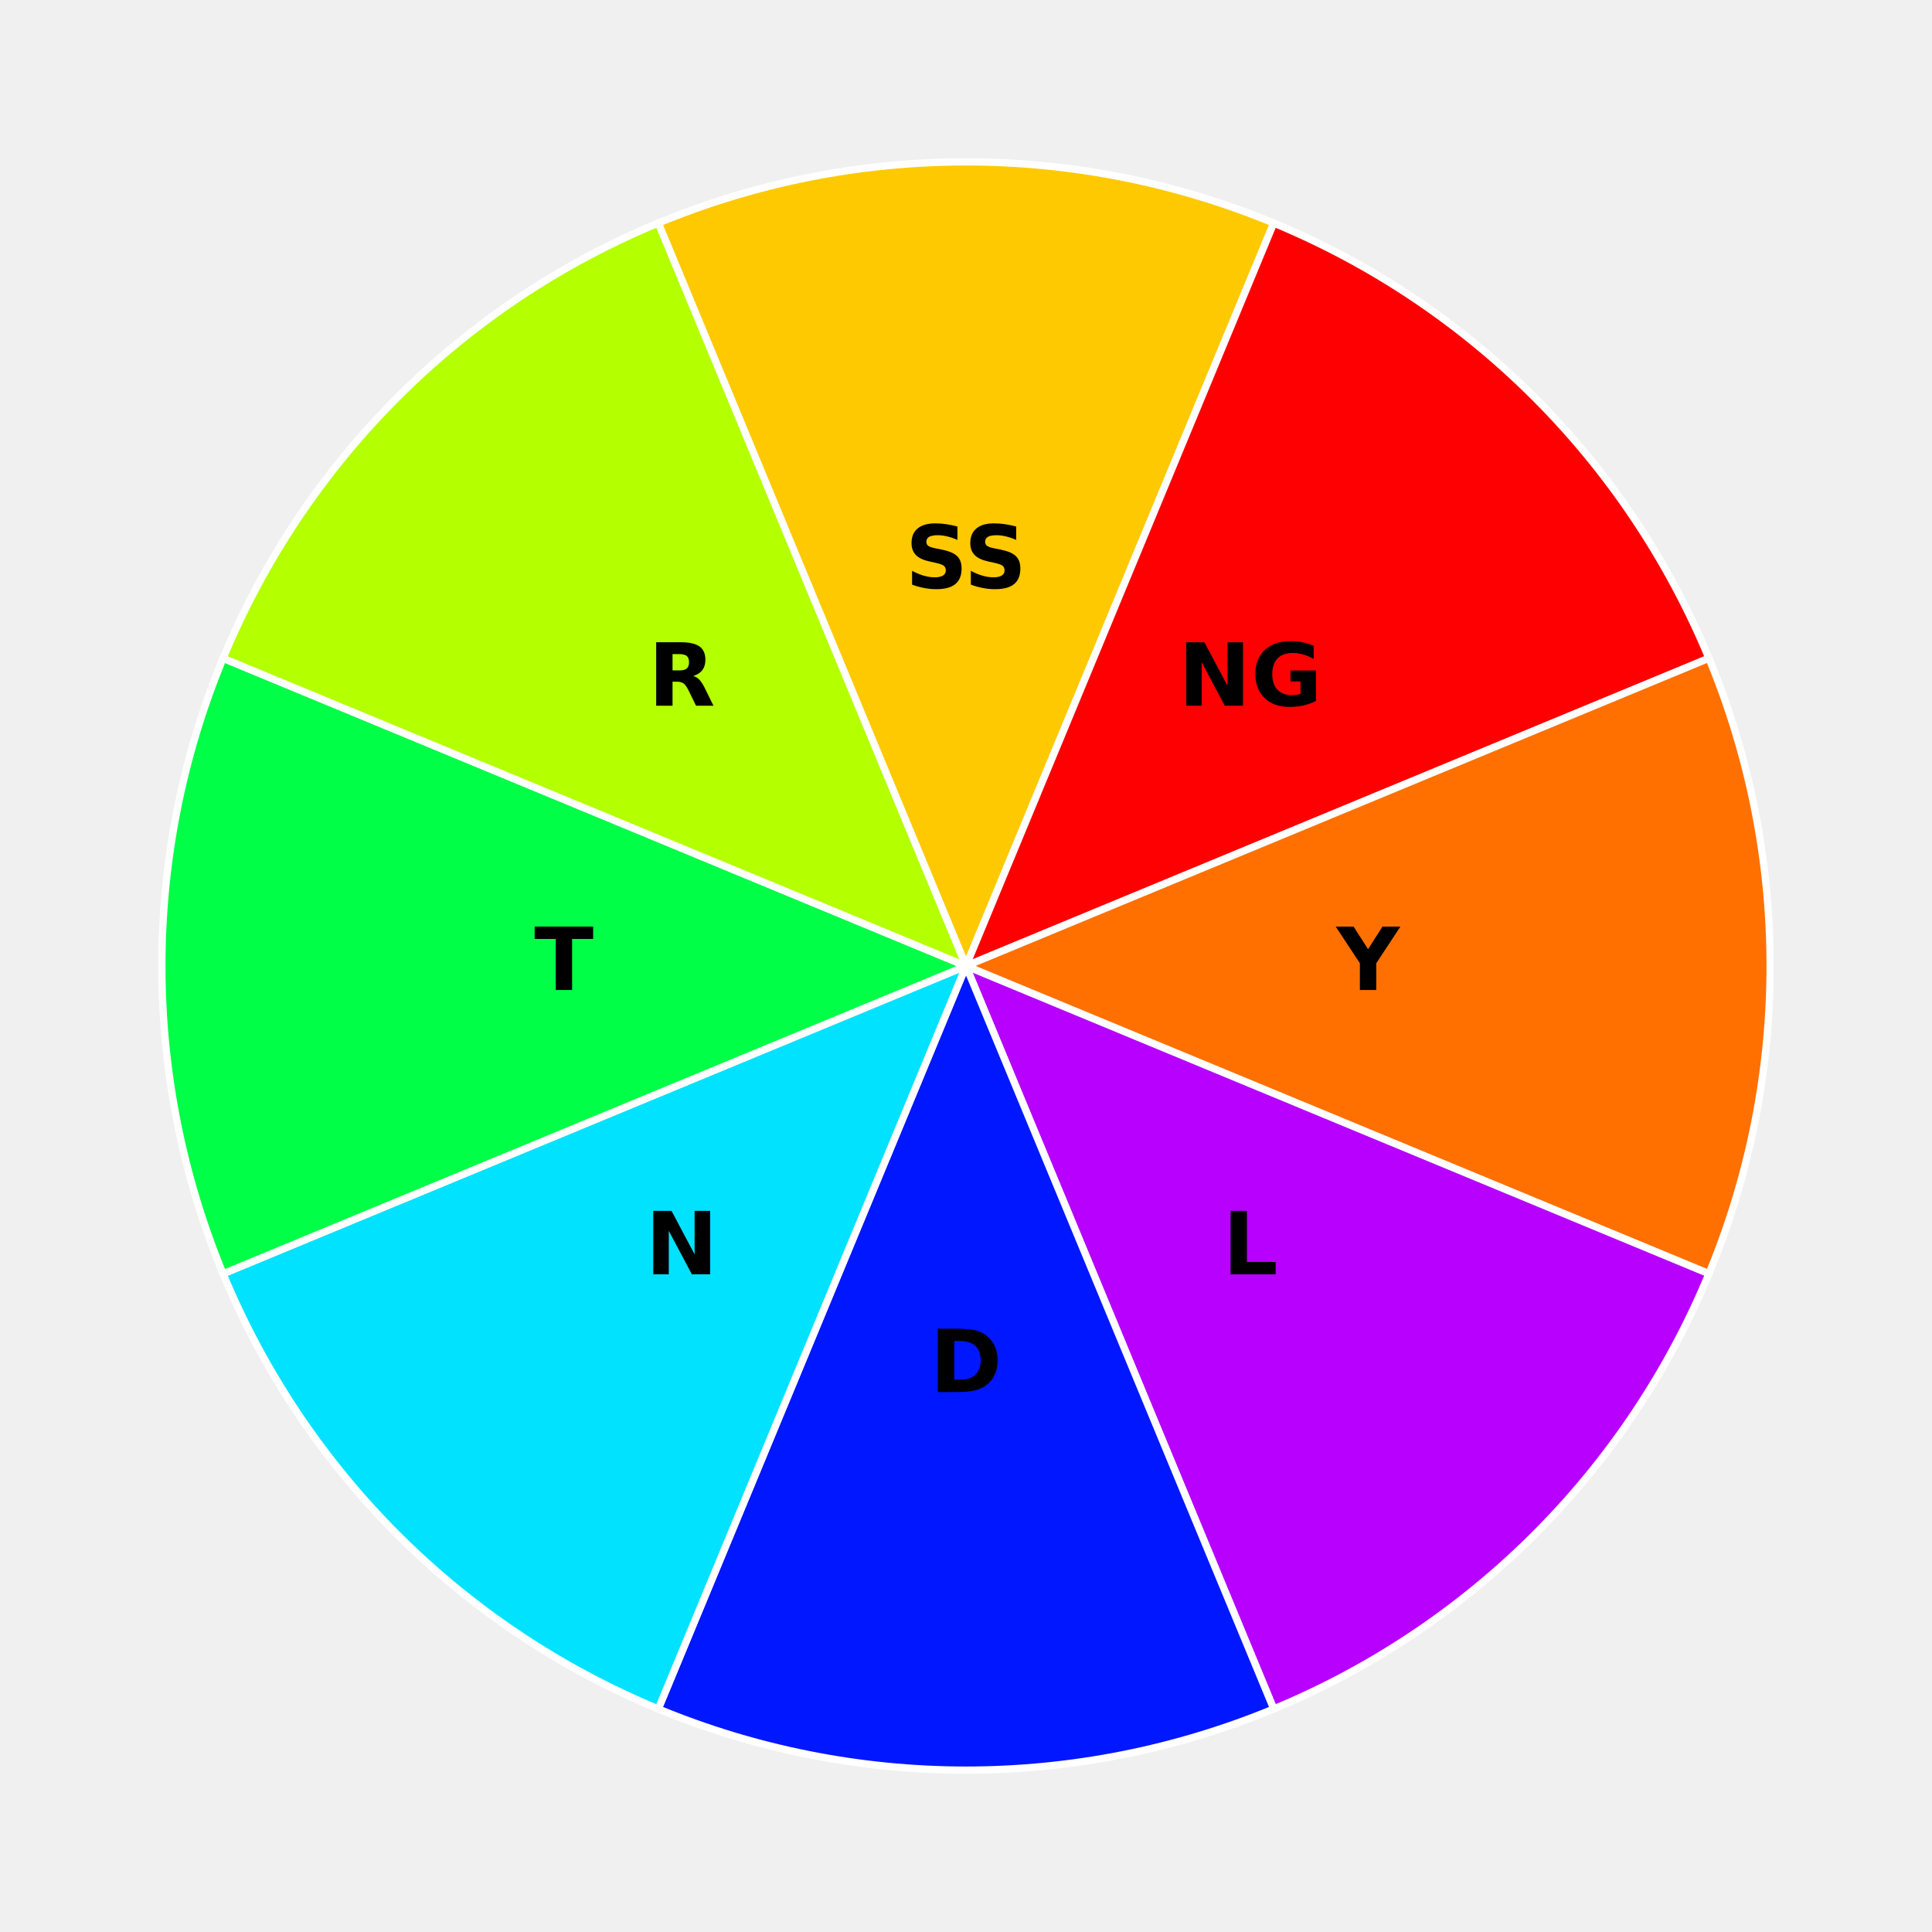
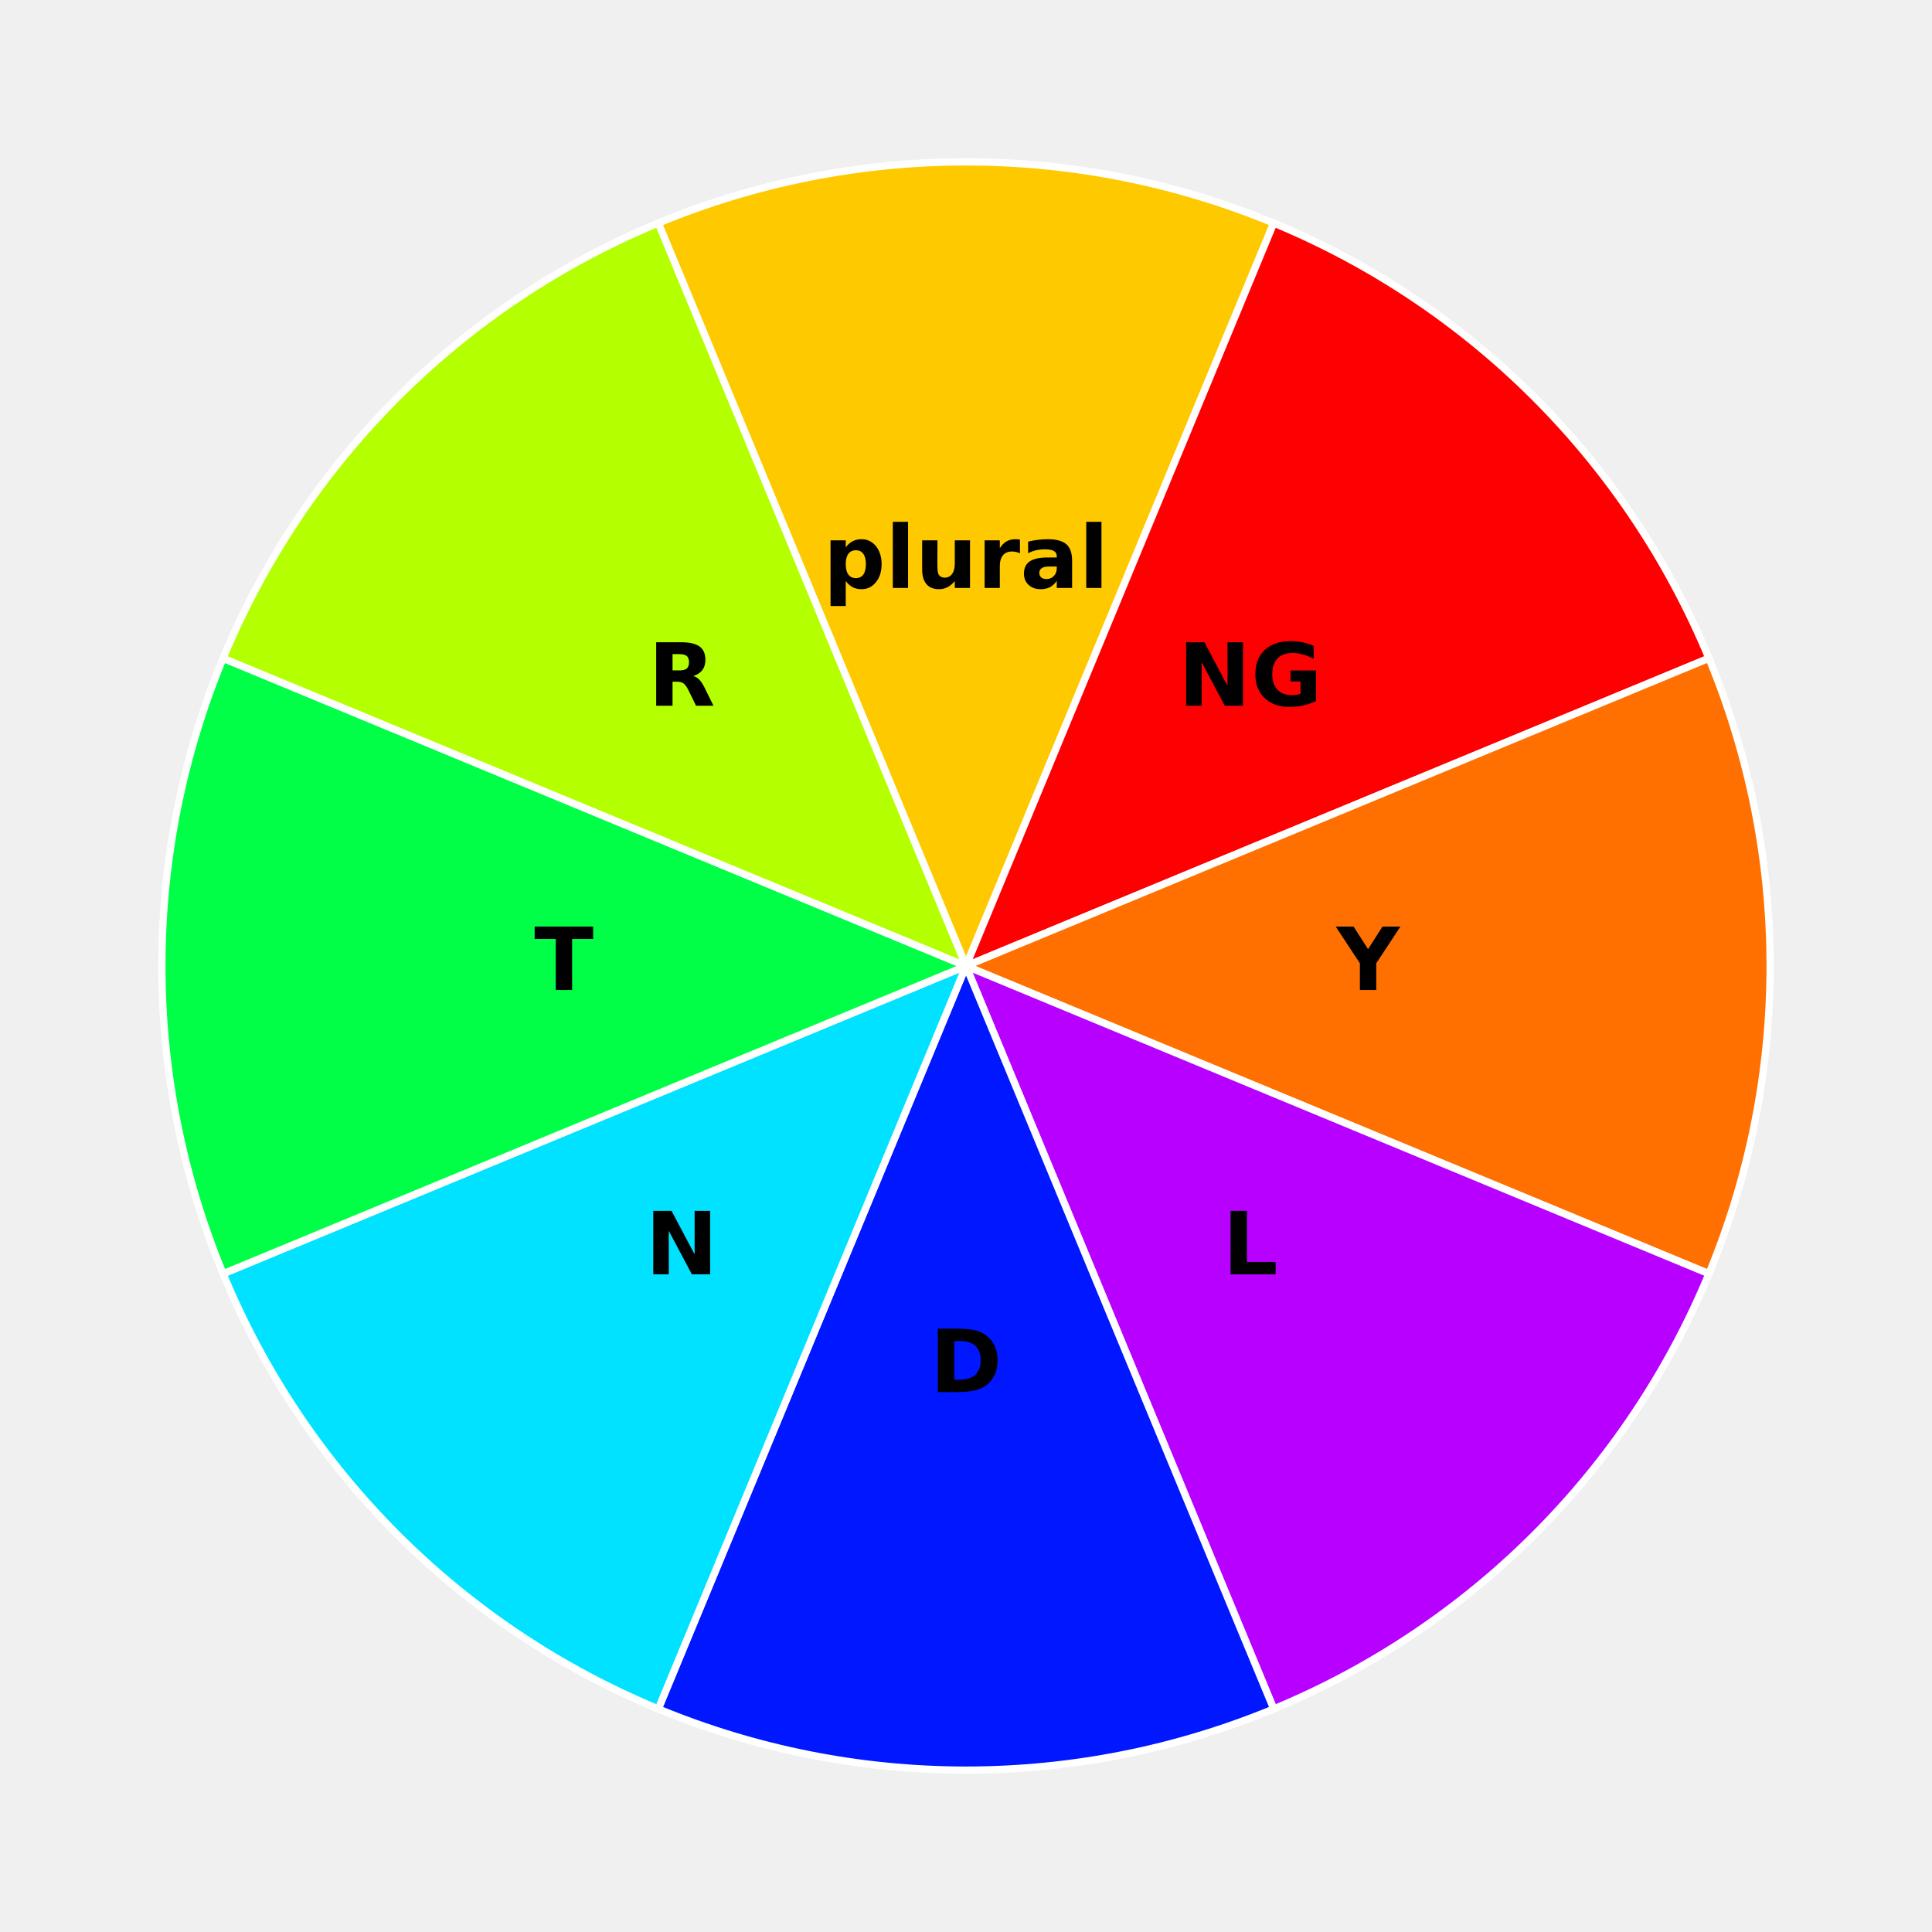
<svg xmlns="http://www.w3.org/2000/svg" xmlns:xlink="http://www.w3.org/1999/xlink" width="266.4pt" height="266.4pt" viewBox="0 0 266.4 266.4" version="1.1">
  <defs>
    <style type="text/css">*{stroke-linejoin: round; stroke-linecap: butt}</style>
  </defs>
  <g id="figure_1">
    <g id="patch_1">
      <path d="M 0 266.4  L 266.4 266.4  L 266.4 0  L 0 0  L 0 266.4  z " style="fill: none" />
    </g>
    <g id="axes_1">
      <g id="patch_2">
        <path d="M 175.632 30.76  C 162.18 25.188 147.761 22.32 133.2 22.32  C 118.639 22.32 104.22 25.188 90.768 30.76  L 133.2 133.2  C 133.2 133.2 133.2 133.2 133.2 133.2  C 133.2 133.2 133.2 133.2 133.2 133.2  z " style="fill: #ffc900; stroke: #ffffff; stroke-linejoin: miter" />
      </g>
      <g id="patch_3">
        <path d="M 235.64 90.768  C 230.068 77.316 221.9 65.092 211.604 54.796  C 201.308 44.5 189.084 36.332 175.632 30.76  L 133.2 133.2  C 133.2 133.2 133.2 133.2 133.2 133.2  C 133.2 133.2 133.2 133.2 133.2 133.2  z " style="fill: #ff0002; stroke: #ffffff; stroke-linejoin: miter" />
      </g>
      <g id="patch_4">
        <path d="M 235.64 175.632  C 241.212 162.18 244.08 147.761 244.08 133.2  C 244.08 118.639 241.212 104.22 235.64 90.768  L 133.2 133.2  C 133.2 133.2 133.2 133.2 133.2 133.2  C 133.2 133.2 133.2 133.2 133.2 133.2  z " style="fill: #ff7000; stroke: #ffffff; stroke-linejoin: miter" />
      </g>
      <g id="patch_5">
        <path d="M 175.632 235.64  C 189.084 230.068 201.308 221.9 211.604 211.604  C 221.9 201.308 230.068 189.084 235.64 175.632  L 133.2 133.2  C 133.2 133.2 133.2 133.2 133.2 133.2  C 133.2 133.2 133.2 133.2 133.2 133.2  z " style="fill: #b700ff; stroke: #ffffff; stroke-linejoin: miter" />
      </g>
      <g id="patch_6">
        <path d="M 90.768 235.64  C 104.22 241.212 118.639 244.08 133.2 244.08  C 147.761 244.08 162.18 241.212 175.632 235.64  L 133.2 133.2  C 133.2 133.2 133.2 133.2 133.2 133.2  C 133.2 133.2 133.2 133.2 133.2 133.2  z " style="fill: #0017ff; stroke: #ffffff; stroke-linejoin: miter" />
      </g>
      <g id="patch_7">
        <path d="M 30.76 175.632  C 36.332 189.084 44.5 201.308 54.796 211.604  C 65.092 221.9 77.316 230.068 90.768 235.64  L 133.2 133.2  C 133.2 133.2 133.2 133.2 133.2 133.2  C 133.2 133.2 133.2 133.2 133.2 133.2  z " style="fill: #00e2ff; stroke: #ffffff; stroke-linejoin: miter" />
      </g>
      <g id="patch_8">
        <path d="M 30.76 90.768  C 25.188 104.22 22.32 118.639 22.32 133.2  C 22.32 147.761 25.188 162.18 30.76 175.632  L 133.2 133.2  C 133.2 133.2 133.2 133.2 133.2 133.2  C 133.2 133.2 133.2 133.2 133.2 133.2  z " style="fill: #00ff47; stroke: #ffffff; stroke-linejoin: miter" />
      </g>
      <g id="patch_9">
        <path d="M 90.768 30.76  C 77.316 36.332 65.092 44.5 54.796 54.796  C 44.5 65.092 36.332 77.316 30.76 90.768  L 133.2 133.2  C 133.2 133.2 133.2 133.2 133.2 133.2  C 133.2 133.2 133.2 133.2 133.2 133.2  z " style="fill: #b4ff00; stroke: #ffffff; stroke-linejoin: miter" />
      </g>
      <g id="matplotlib.axis_1" />
      <g id="matplotlib.axis_2" />
      <g id="text_1">
-         <g transform="translate(124.8281 81.07125) scale(0.12 -0.12)">
+         <g transform="translate(113.5125 81.07125) scale(0.12 -0.12)">
          <defs>
-             <path id="DejaVuSans-Bold-53" d="M 3834 4519  L 3834 3531  Q 3450 3703 3084 3790  Q 2719 3878 2394 3878  Q 1963 3878 1756 3759  Q 1550 3641 1550 3391  Q 1550 3203 1689 3098  Q 1828 2994 2194 2919  L 2706 2816  Q 3484 2659 3812 2340  Q 4141 2022 4141 1434  Q 4141 663 3683 286  Q 3225 -91 2284 -91  Q 1841 -91 1394 -6  Q 947 78 500 244  L 500 1259  Q 947 1022 1364 901  Q 1781 781 2169 781  Q 2563 781 2772 912  Q 2981 1044 2981 1288  Q 2981 1506 2839 1625  Q 2697 1744 2272 1838  L 1806 1941  Q 1106 2091 782 2419  Q 459 2747 459 3303  Q 459 4000 909 4375  Q 1359 4750 2203 4750  Q 2588 4750 2994 4692  Q 3400 4634 3834 4519  z " transform="scale(0.015625)" />
+             <path id="DejaVuSans-Bold-70" d="M 1656 506  L 1656 -1331  L 538 -1331  L 538 3500  L 1656 3500  L 1656 2988  Q 1888 3294 2169 3439  Q 2450 3584 2816 3584  Q 3463 3584 3878 3070  Q 4294 2556 4294 1747  Q 4294 938 3878 423  Q 3463 -91 2816 -91  Q 2450 -91 2169 54  Q 1888 200 1656 506  z M 2400 2772  Q 2041 2772 1848 2508  Q 1656 2244 1656 1747  Q 1656 1250 1848 986  Q 2041 722 2400 722  Q 2759 722 2948 984  Q 3138 1247 3138 1747  Q 3138 2247 2948 2509  Q 2759 2772 2400 2772  z " transform="scale(0.015625)" />
+             <path id="DejaVuSans-Bold-6c" d="M 538 4863  L 1656 4863  L 1656 0  L 538 0  L 538 4863  z " transform="scale(0.015625)" />
+             <path id="DejaVuSans-Bold-75" d="M 500 1363  L 500 3500  L 1625 3500  L 1625 3150  Q 1625 2866 1622 2436  Q 1619 2006 1619 1863  Q 1619 1441 1641 1255  Q 1663 1069 1716 984  Q 1784 875 1895 815  Q 2006 756 2150 756  Q 2500 756 2700 1025  Q 2900 1294 2900 1772  L 2900 3500  L 4019 3500  L 4019 0  L 2900 0  L 2900 506  Q 2647 200 2364 54  Q 2081 -91 1741 -91  Q 1134 -91 817 281  Q 500 653 500 1363  z " transform="scale(0.015625)" />
+             <path id="DejaVuSans-Bold-72" d="M 3138 2547  Q 2991 2616 2845 2648  Q 2700 2681 2553 2681  Q 2122 2681 1889 2404  Q 1656 2128 1656 1613  L 1656 0  L 538 0  L 538 3500  L 1656 3500  L 1656 2925  Q 1872 3269 2151 3426  Q 2431 3584 2822 3584  Q 2878 3584 2943 3579  Q 3009 3575 3134 3559  L 3138 2547  z " transform="scale(0.015625)" />
+             <path id="DejaVuSans-Bold-61" d="M 2106 1575  Q 1756 1575 1579 1456  Q 1403 1338 1403 1106  Q 1403 894 1545 773  Q 1688 653 1941 653  Q 2256 653 2472 879  Q 2688 1106 2688 1447  L 2688 1575  L 2106 1575  z M 3816 1997  L 3816 0  L 2688 0  L 2688 519  Q 2463 200 2181 54  Q 1900 -91 1497 -91  Q 953 -91 614 226  Q 275 544 275 1050  Q 275 1666 698 1953  Q 1122 2241 2028 2241  L 2688 2241  L 2688 2328  Q 2688 2594 2478 2717  Q 2269 2841 1825 2841  Q 1466 2841 1156 2769  Q 847 2697 581 2553  L 581 3406  Q 941 3494 1303 3539  Q 1666 3584 2028 3584  Q 2975 3584 3395 3211  Q 3816 2838 3816 1997  z " transform="scale(0.015625)" />
          </defs>
-           <use xlink:href="#DejaVuSans-Bold-53" />
-           <use xlink:href="#DejaVuSans-Bold-53" transform="translate(67.52148 0)" />
+           <use xlink:href="#DejaVuSans-Bold-70" />
+           <use xlink:href="#DejaVuSans-Bold-6c" transform="translate(71.58203 0)" />
+           <use xlink:href="#DejaVuSans-Bold-75" transform="translate(105.8594 0)" />
+           <use xlink:href="#DejaVuSans-Bold-72" transform="translate(177.0508 0)" />
+           <use xlink:href="#DejaVuSans-Bold-61" transform="translate(226.3672 0)" />
+           <use xlink:href="#DejaVuSans-Bold-6c" transform="translate(293.8477 0)" />
        </g>
      </g>
      <g id="text_2">
        <g transform="translate(162.4561 97.30925) scale(0.12 -0.12)">
          <defs>
            <path id="DejaVuSans-Bold-4e" d="M 588 4666  L 1931 4666  L 3628 1466  L 3628 4666  L 4769 4666  L 4769 0  L 3425 0  L 1728 3200  L 1728 0  L 588 0  L 588 4666  z " transform="scale(0.015625)" />
            <path id="DejaVuSans-Bold-47" d="M 4781 347  Q 4331 128 3847 18  Q 3363 -91 2847 -91  Q 1681 -91 1000 561  Q 319 1213 319 2328  Q 319 3456 1012 4103  Q 1706 4750 2913 4750  Q 3378 4750 3804 4662  Q 4231 4575 4609 4403  L 4609 3438  Q 4219 3659 3833 3768  Q 3447 3878 3059 3878  Q 2341 3878 1952 3476  Q 1563 3075 1563 2328  Q 1563 1588 1938 1184  Q 2313 781 3003 781  Q 3191 781 3352 804  Q 3513 828 3641 878  L 3641 1784  L 2906 1784  L 2906 2591  L 4781 2591  L 4781 347  z " transform="scale(0.015625)" />
          </defs>
          <use xlink:href="#DejaVuSans-Bold-4e" />
          <use xlink:href="#DejaVuSans-Bold-47" transform="translate(83.69141 0)" />
        </g>
      </g>
      <g id="text_3">
        <g transform="translate(184.2956 136.5112) scale(0.12 -0.12)">
          <defs>
            <path id="DejaVuSans-Bold-59" d="M -63 4666  L 1253 4666  L 2316 3003  L 3378 4666  L 4697 4666  L 2919 1966  L 2919 0  L 1716 0  L 1716 1966  L -63 4666  z " transform="scale(0.015625)" />
          </defs>
          <use xlink:href="#DejaVuSans-Bold-59" />
        </g>
      </g>
      <g id="text_4">
        <g transform="translate(168.5789 175.7132) scale(0.12 -0.12)">
          <defs>
            <path id="DejaVuSans-Bold-4c" d="M 588 4666  L 1791 4666  L 1791 909  L 3903 909  L 3903 0  L 588 0  L 588 4666  z " transform="scale(0.015625)" />
          </defs>
          <use xlink:href="#DejaVuSans-Bold-4c" />
        </g>
      </g>
      <g id="text_5">
        <g transform="translate(128.2191 191.9512) scale(0.12 -0.12)">
          <defs>
            <path id="DejaVuSans-Bold-44" d="M 1791 3756  L 1791 909  L 2222 909  Q 2959 909 3348 1275  Q 3738 1641 3738 2338  Q 3738 3031 3350 3393  Q 2963 3756 2222 3756  L 1791 3756  z M 588 4666  L 1856 4666  Q 2919 4666 3439 4514  Q 3959 4363 4331 4000  Q 4659 3684 4818 3271  Q 4978 2859 4978 2338  Q 4978 1809 4818 1395  Q 4659 981 4331 666  Q 3956 303 3431 151  Q 2906 0 1856 0  L 588 0  L 588 4666  z " transform="scale(0.015625)" />
          </defs>
          <use xlink:href="#DejaVuSans-Bold-44" />
        </g>
      </g>
      <g id="text_6">
        <g transform="translate(88.97675 175.7132) scale(0.12 -0.12)">
          <use xlink:href="#DejaVuSans-Bold-4e" />
        </g>
      </g>
      <g id="text_7">
        <g transform="translate(73.66688 136.5112) scale(0.12 -0.12)">
          <defs>
            <path id="DejaVuSans-Bold-54" d="M 31 4666  L 4331 4666  L 4331 3756  L 2784 3756  L 2784 0  L 1581 0  L 1581 3756  L 31 3756  L 31 4666  z " transform="scale(0.015625)" />
          </defs>
          <use xlink:href="#DejaVuSans-Bold-54" />
        </g>
      </g>
      <g id="text_8">
        <g transform="translate(89.378 97.30925) scale(0.12 -0.12)">
          <defs>
            <path id="DejaVuSans-Bold-52" d="M 2297 2597  Q 2675 2597 2839 2737  Q 3003 2878 3003 3200  Q 3003 3519 2839 3656  Q 2675 3794 2297 3794  L 1791 3794  L 1791 2597  L 2297 2597  z M 1791 1766  L 1791 0  L 588 0  L 588 4666  L 2425 4666  Q 3347 4666 3776 4356  Q 4206 4047 4206 3378  Q 4206 2916 3982 2619  Q 3759 2322 3309 2181  Q 3556 2125 3751 1926  Q 3947 1728 4147 1325  L 4800 0  L 3519 0  L 2950 1159  Q 2778 1509 2601 1637  Q 2425 1766 2131 1766  L 1791 1766  z " transform="scale(0.015625)" />
          </defs>
          <use xlink:href="#DejaVuSans-Bold-52" />
        </g>
      </g>
    </g>
  </g>
</svg>
